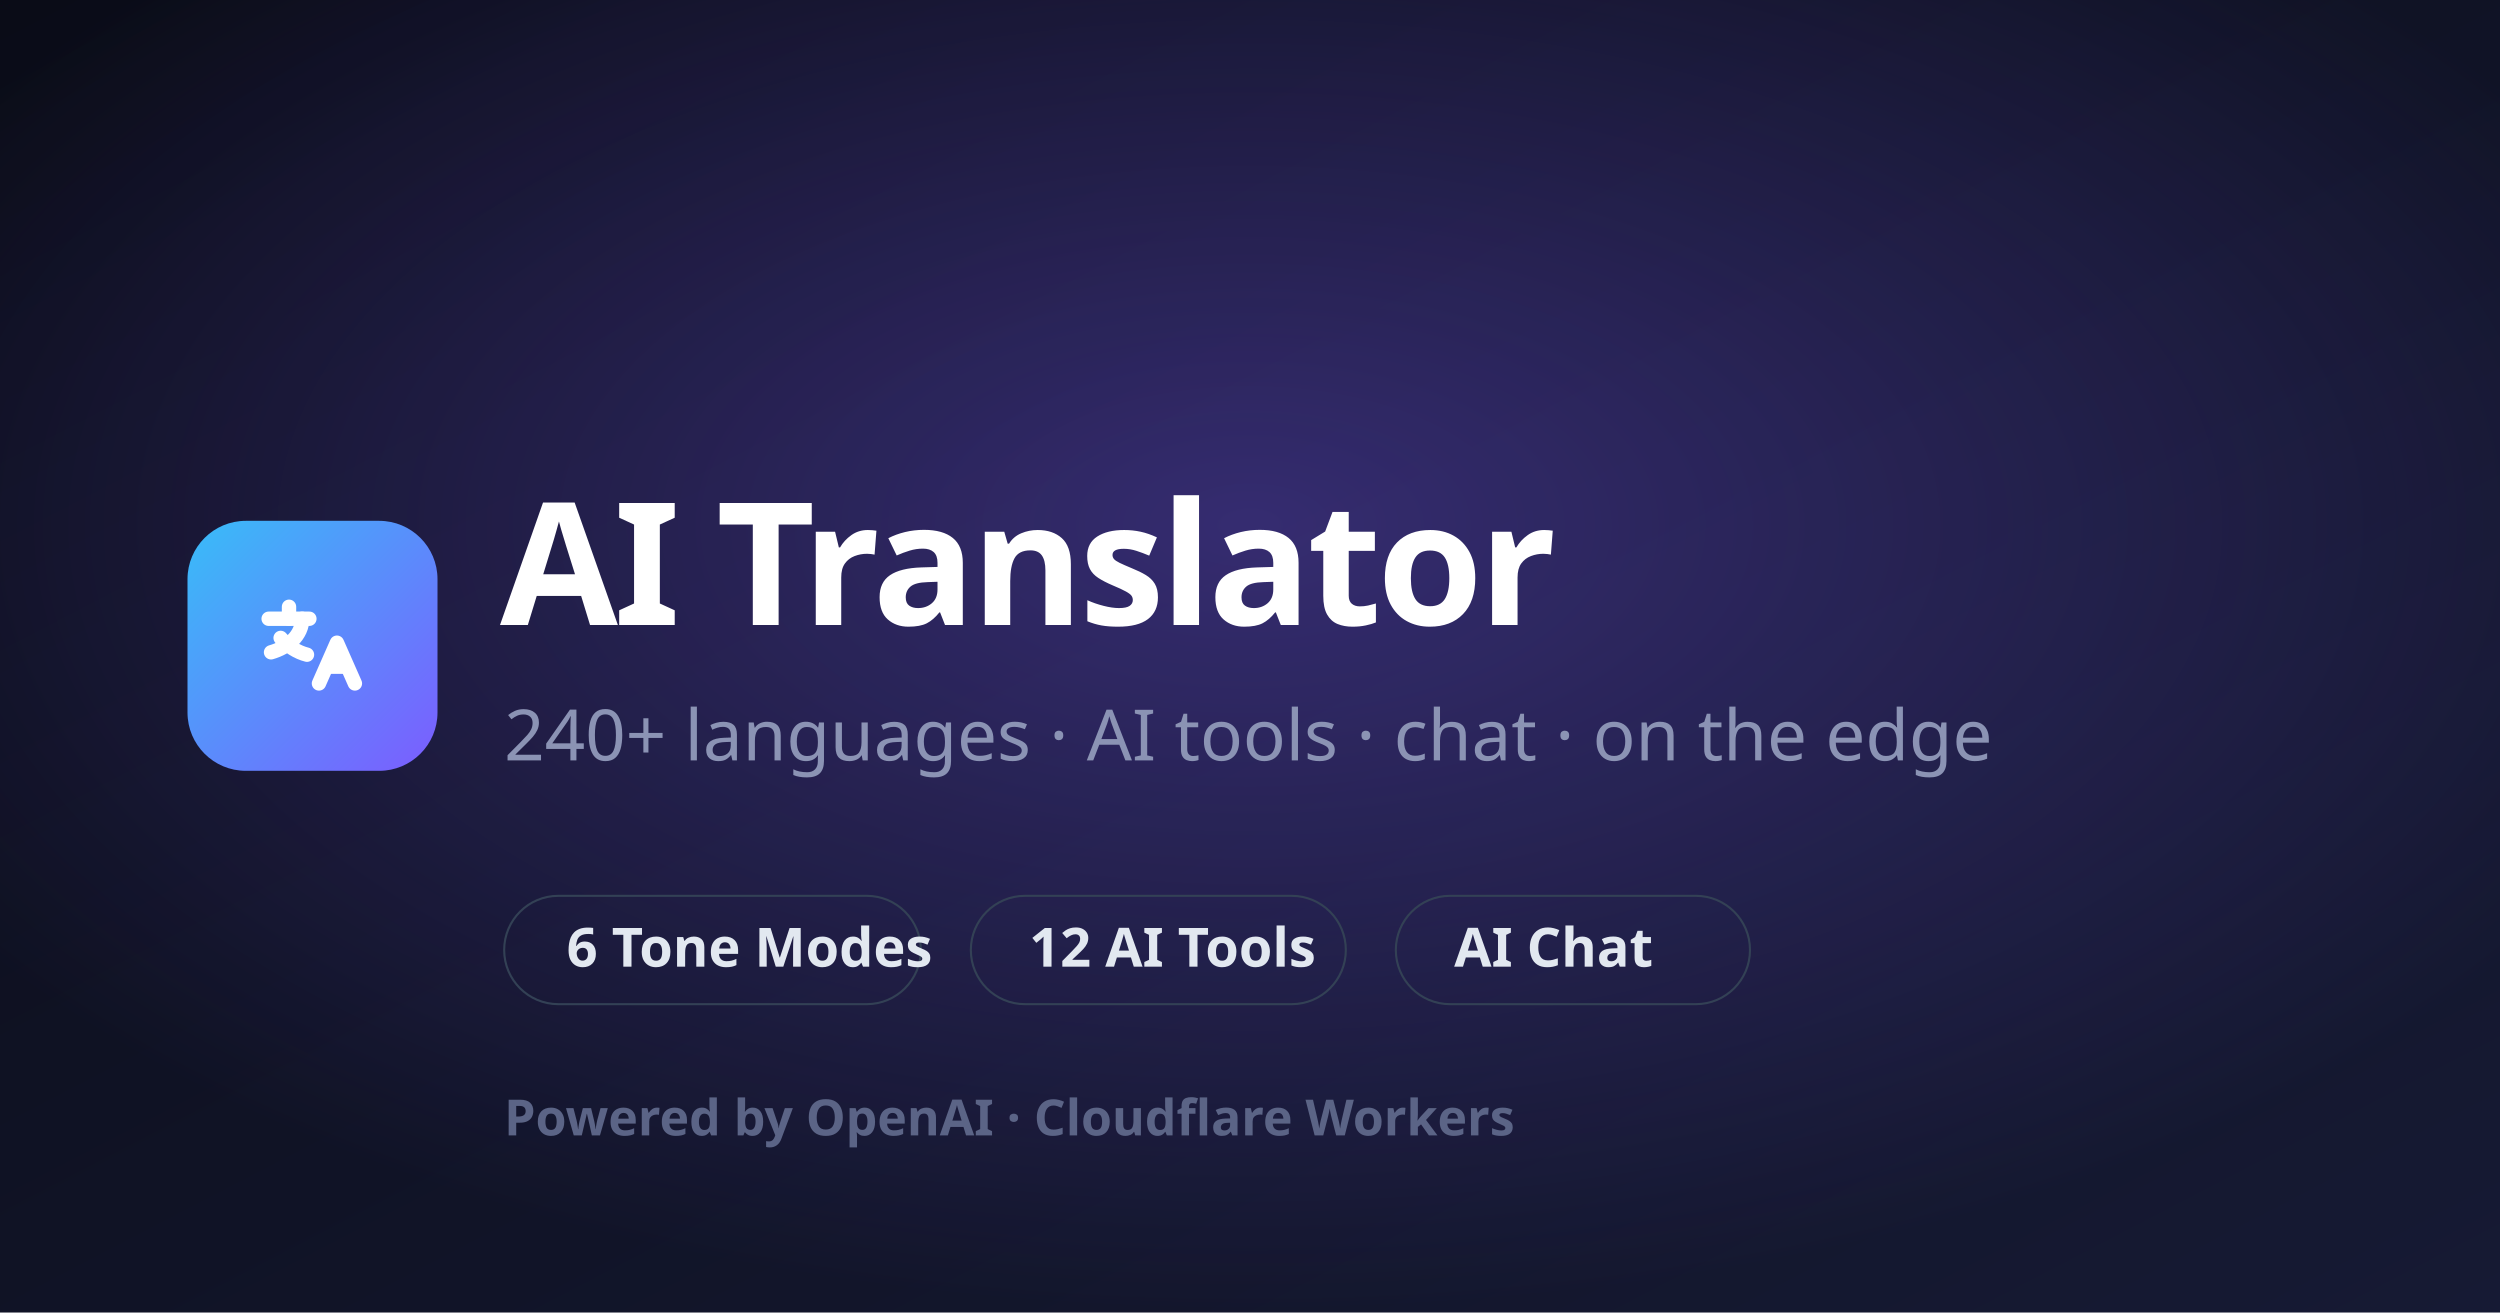
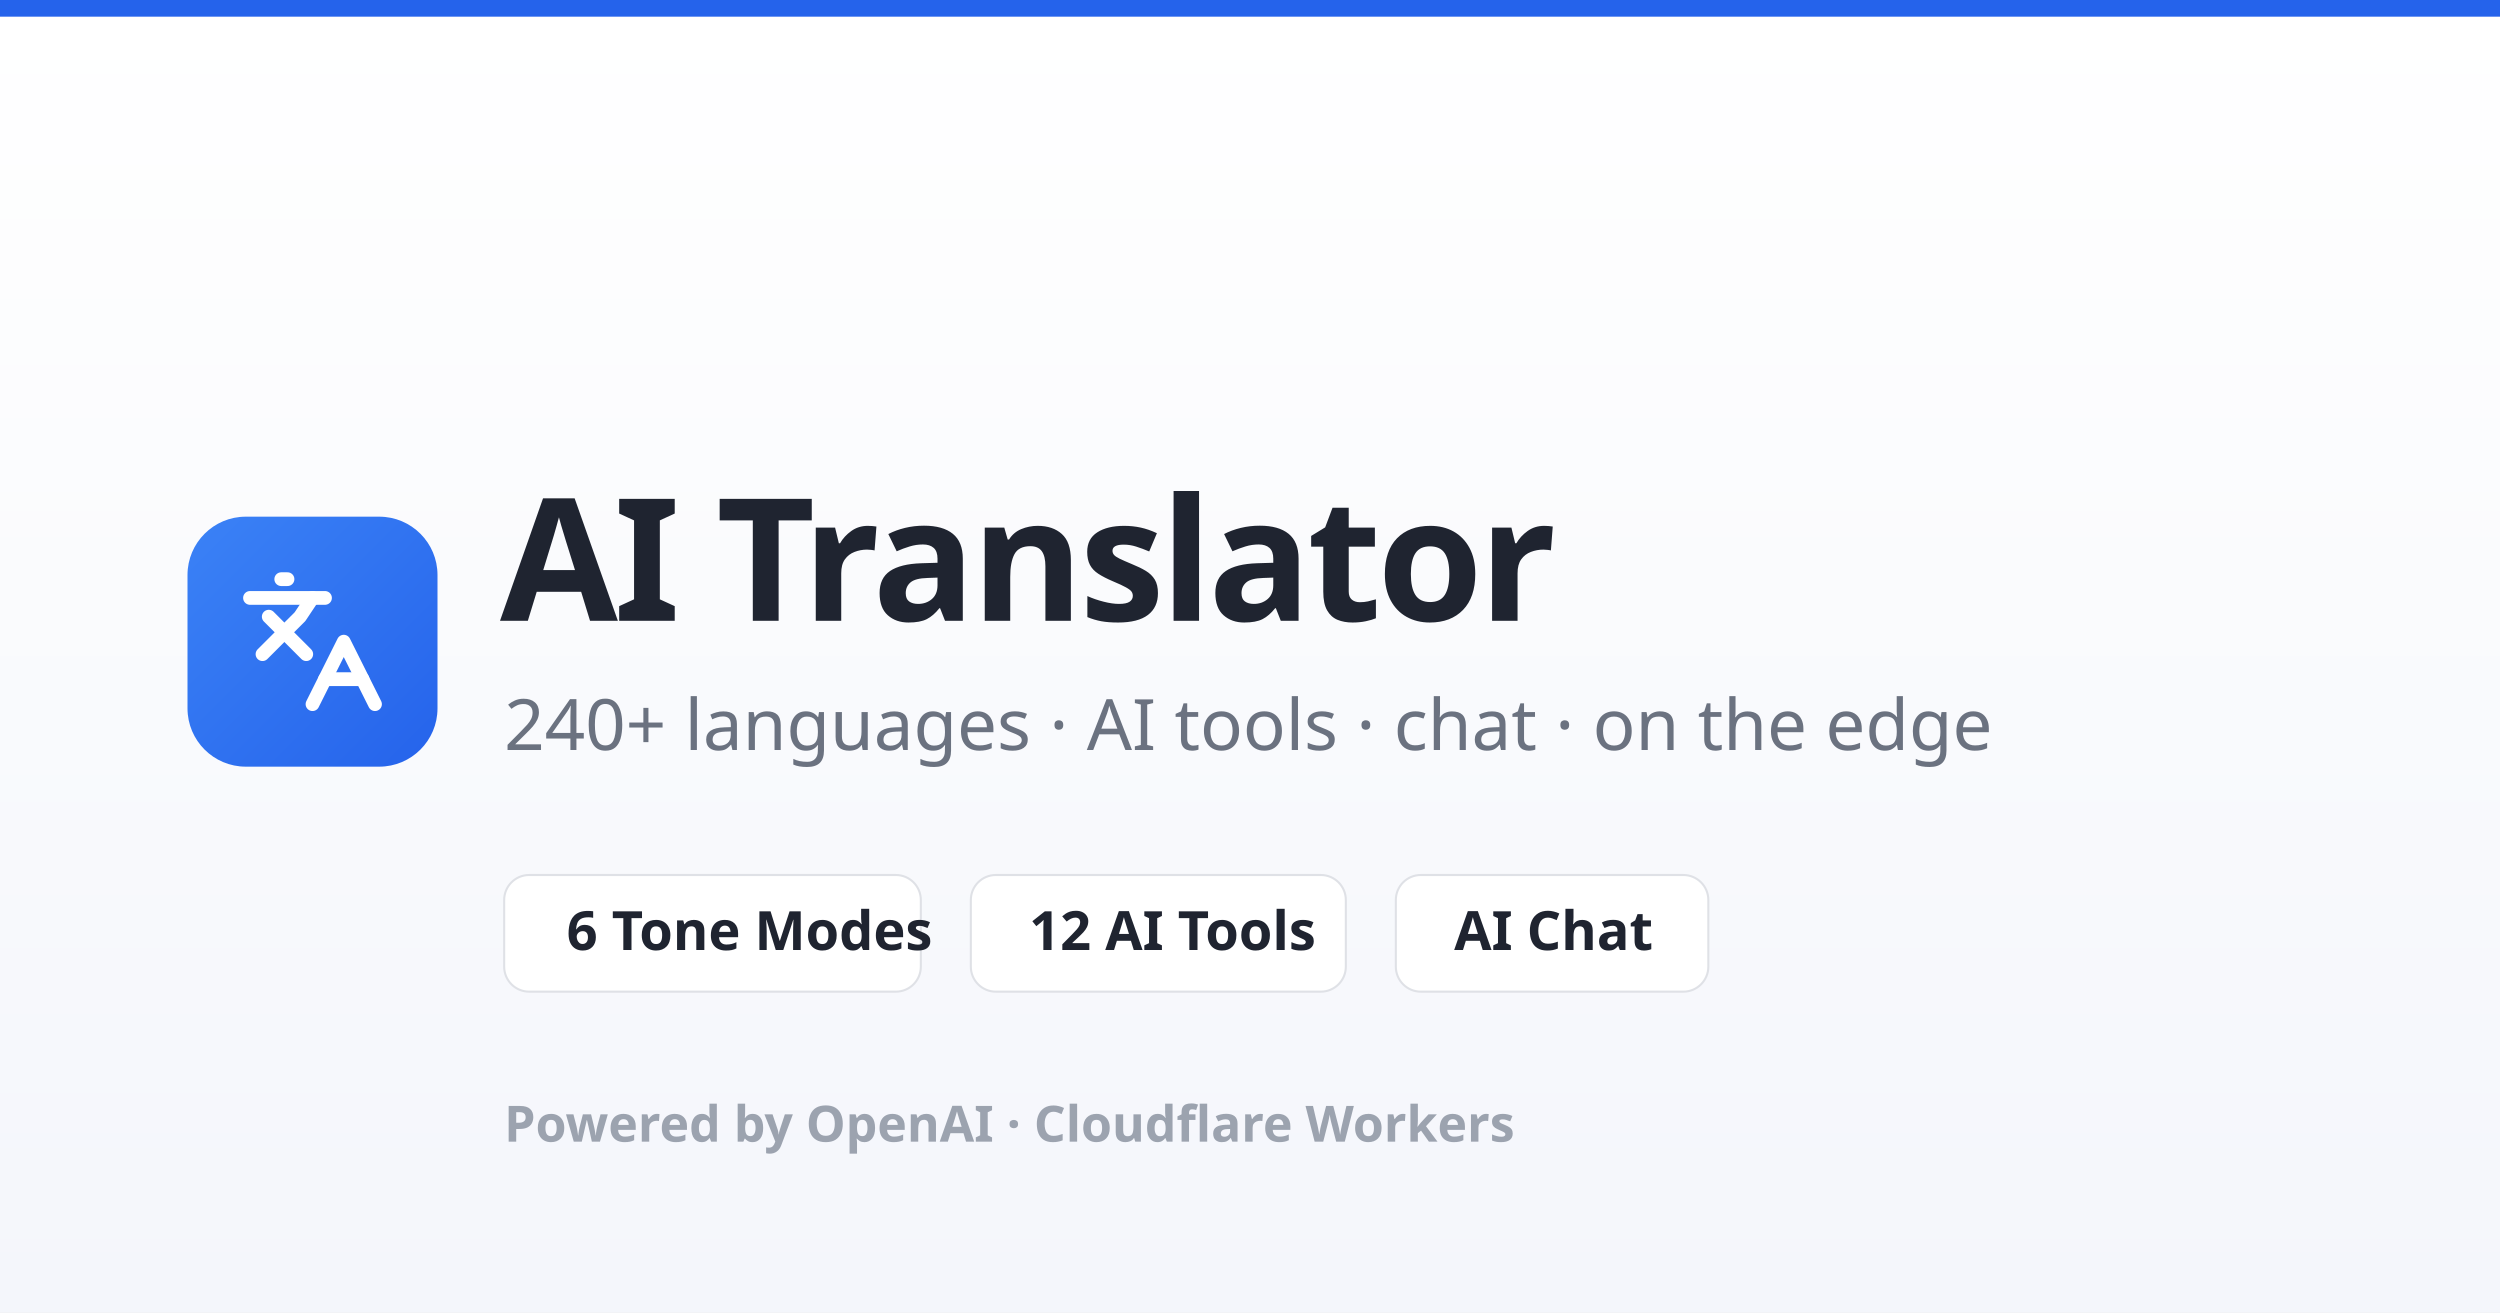
<svg xmlns="http://www.w3.org/2000/svg" viewBox="0 0 1200 630" font-family="'Segoe UI', system-ui, sans-serif">
  <defs>
-     <linearGradient id="bg" x1="0" y1="0" x2="1" y2="1">
-       <stop offset="0" stop-color="#0a0c17" />
-       <stop offset="1" stop-color="#161a34" />
+     <linearGradient id="bg" x1="0" y1="0" x2="0" y2="1">
+       <stop offset="0" stop-color="#ffffff" />
+       <stop offset="1" stop-color="#f4f6fb" />
    </linearGradient>
-     <linearGradient id="grad" x1="0" y1="0" x2="1" y2="1">
-       <stop offset="0" stop-color="#38bdf8" />
-       <stop offset="1" stop-color="#7c5cff" />
+     <linearGradient id="tile" x1="0" y1="0" x2="1" y2="1">
+       <stop offset="0" stop-color="#3b82f6" />
+       <stop offset="1" stop-color="#2563eb" />
    </linearGradient>
-     <radialGradient id="glow" cx="0.5" cy="0.4" r="0.6">
-       <stop offset="0" stop-color="#7c5cff" stop-opacity="0.35" />
-       <stop offset="1" stop-color="#7c5cff" stop-opacity="0" />
-     </radialGradient>
  </defs>
  <rect width="1200" height="630" fill="url(#bg)" />
-   <rect width="1200" height="630" fill="url(#glow)" />
-   <g transform="translate(90 250)">
-     <rect width="120" height="120" rx="28" fill="url(#grad)" />
-     <g fill="none" stroke="#fff" stroke-width="6" stroke-linecap="round" stroke-linejoin="round" transform="translate(24 24) scale(1.15)">
-       <path d="M13 20h17" />
-       <path d="M21.5 15v5" />
-       <path d="M27 20c0 7-6 12-13 14" />
-       <path d="M18 28c3 3.5 7 6 11 7" />
-       <path d="M34 47l7.5-17 7.5 17" />
-       <path d="M37.5 40h8" />
+   <rect width="1200" height="8" fill="#2563eb" />
+   <g transform="translate(90 248)">
+     <rect width="120" height="120" rx="28" fill="url(#tile)" />
+     <g fill="none" stroke="#ffffff" stroke-width="2.2" stroke-linecap="round" stroke-linejoin="round" transform="translate(24 24) scale(3)">
+       <path d="M5 8l6 6" />
+       <path d="M4 14l6-6 2-3" />
+       <path d="M2 5h12" />
+       <path d="M7 2h1" />
+       <path d="M22 22l-5-10-5 10" />
+       <path d="M14 18h6" />
    </g>
  </g>
-   <text x="240" y="300" fill="#ffffff" font-size="82" font-weight="800" letter-spacing="-2">AI Translator</text>
-   <text x="242" y="365" fill="#8b93b4" font-size="34" font-weight="500">240+ languages · AI tools · chat · on the edge</text>
-   <g transform="translate(242 430)" font-size="26" font-weight="600">
-     <rect x="0" y="0" width="200" height="52" rx="26" fill="none" stroke="#334155" />
-     <text x="30" y="34" fill="#e2e8f0">6 Tone Modes</text>
-     <rect x="224" y="0" width="180" height="52" rx="26" fill="none" stroke="#334155" />
-     <text x="252" y="34" fill="#e2e8f0">12 AI Tools</text>
-     <rect x="428" y="0" width="170" height="52" rx="26" fill="none" stroke="#334155" />
-     <text x="456" y="34" fill="#e2e8f0">AI Chat</text>
+   <text x="240" y="298" fill="#1f2430" font-size="82" font-weight="800" letter-spacing="-2">AI Translator</text>
+   <text x="242" y="360" fill="#6b7280" font-size="34" font-weight="500">240+ languages · AI tools · chat · on the edge</text>
+   <g transform="translate(242 420)" font-size="26" font-weight="600">
+     <rect x="0" y="0" width="200" height="56" rx="12" fill="#ffffff" stroke="#dfe1e6" />
+     <text x="30" y="36" fill="#1f2430">6 Tone Modes</text>
+     <rect x="224" y="0" width="180" height="56" rx="12" fill="#ffffff" stroke="#dfe1e6" />
+     <text x="252" y="36" fill="#1f2430">12 AI Tools</text>
+     <rect x="428" y="0" width="150" height="56" rx="12" fill="#ffffff" stroke="#dfe1e6" />
+     <text x="456" y="36" fill="#1f2430">AI Chat</text>
  </g>
-   <text x="242" y="545" fill="#5b6486" font-size="24" font-weight="600">Powered by OpenAI · Cloudflare Workers</text>
+   <text x="242" y="548" fill="#9ca3af" font-size="24" font-weight="600">Powered by OpenAI · Cloudflare Workers</text>
</svg>
